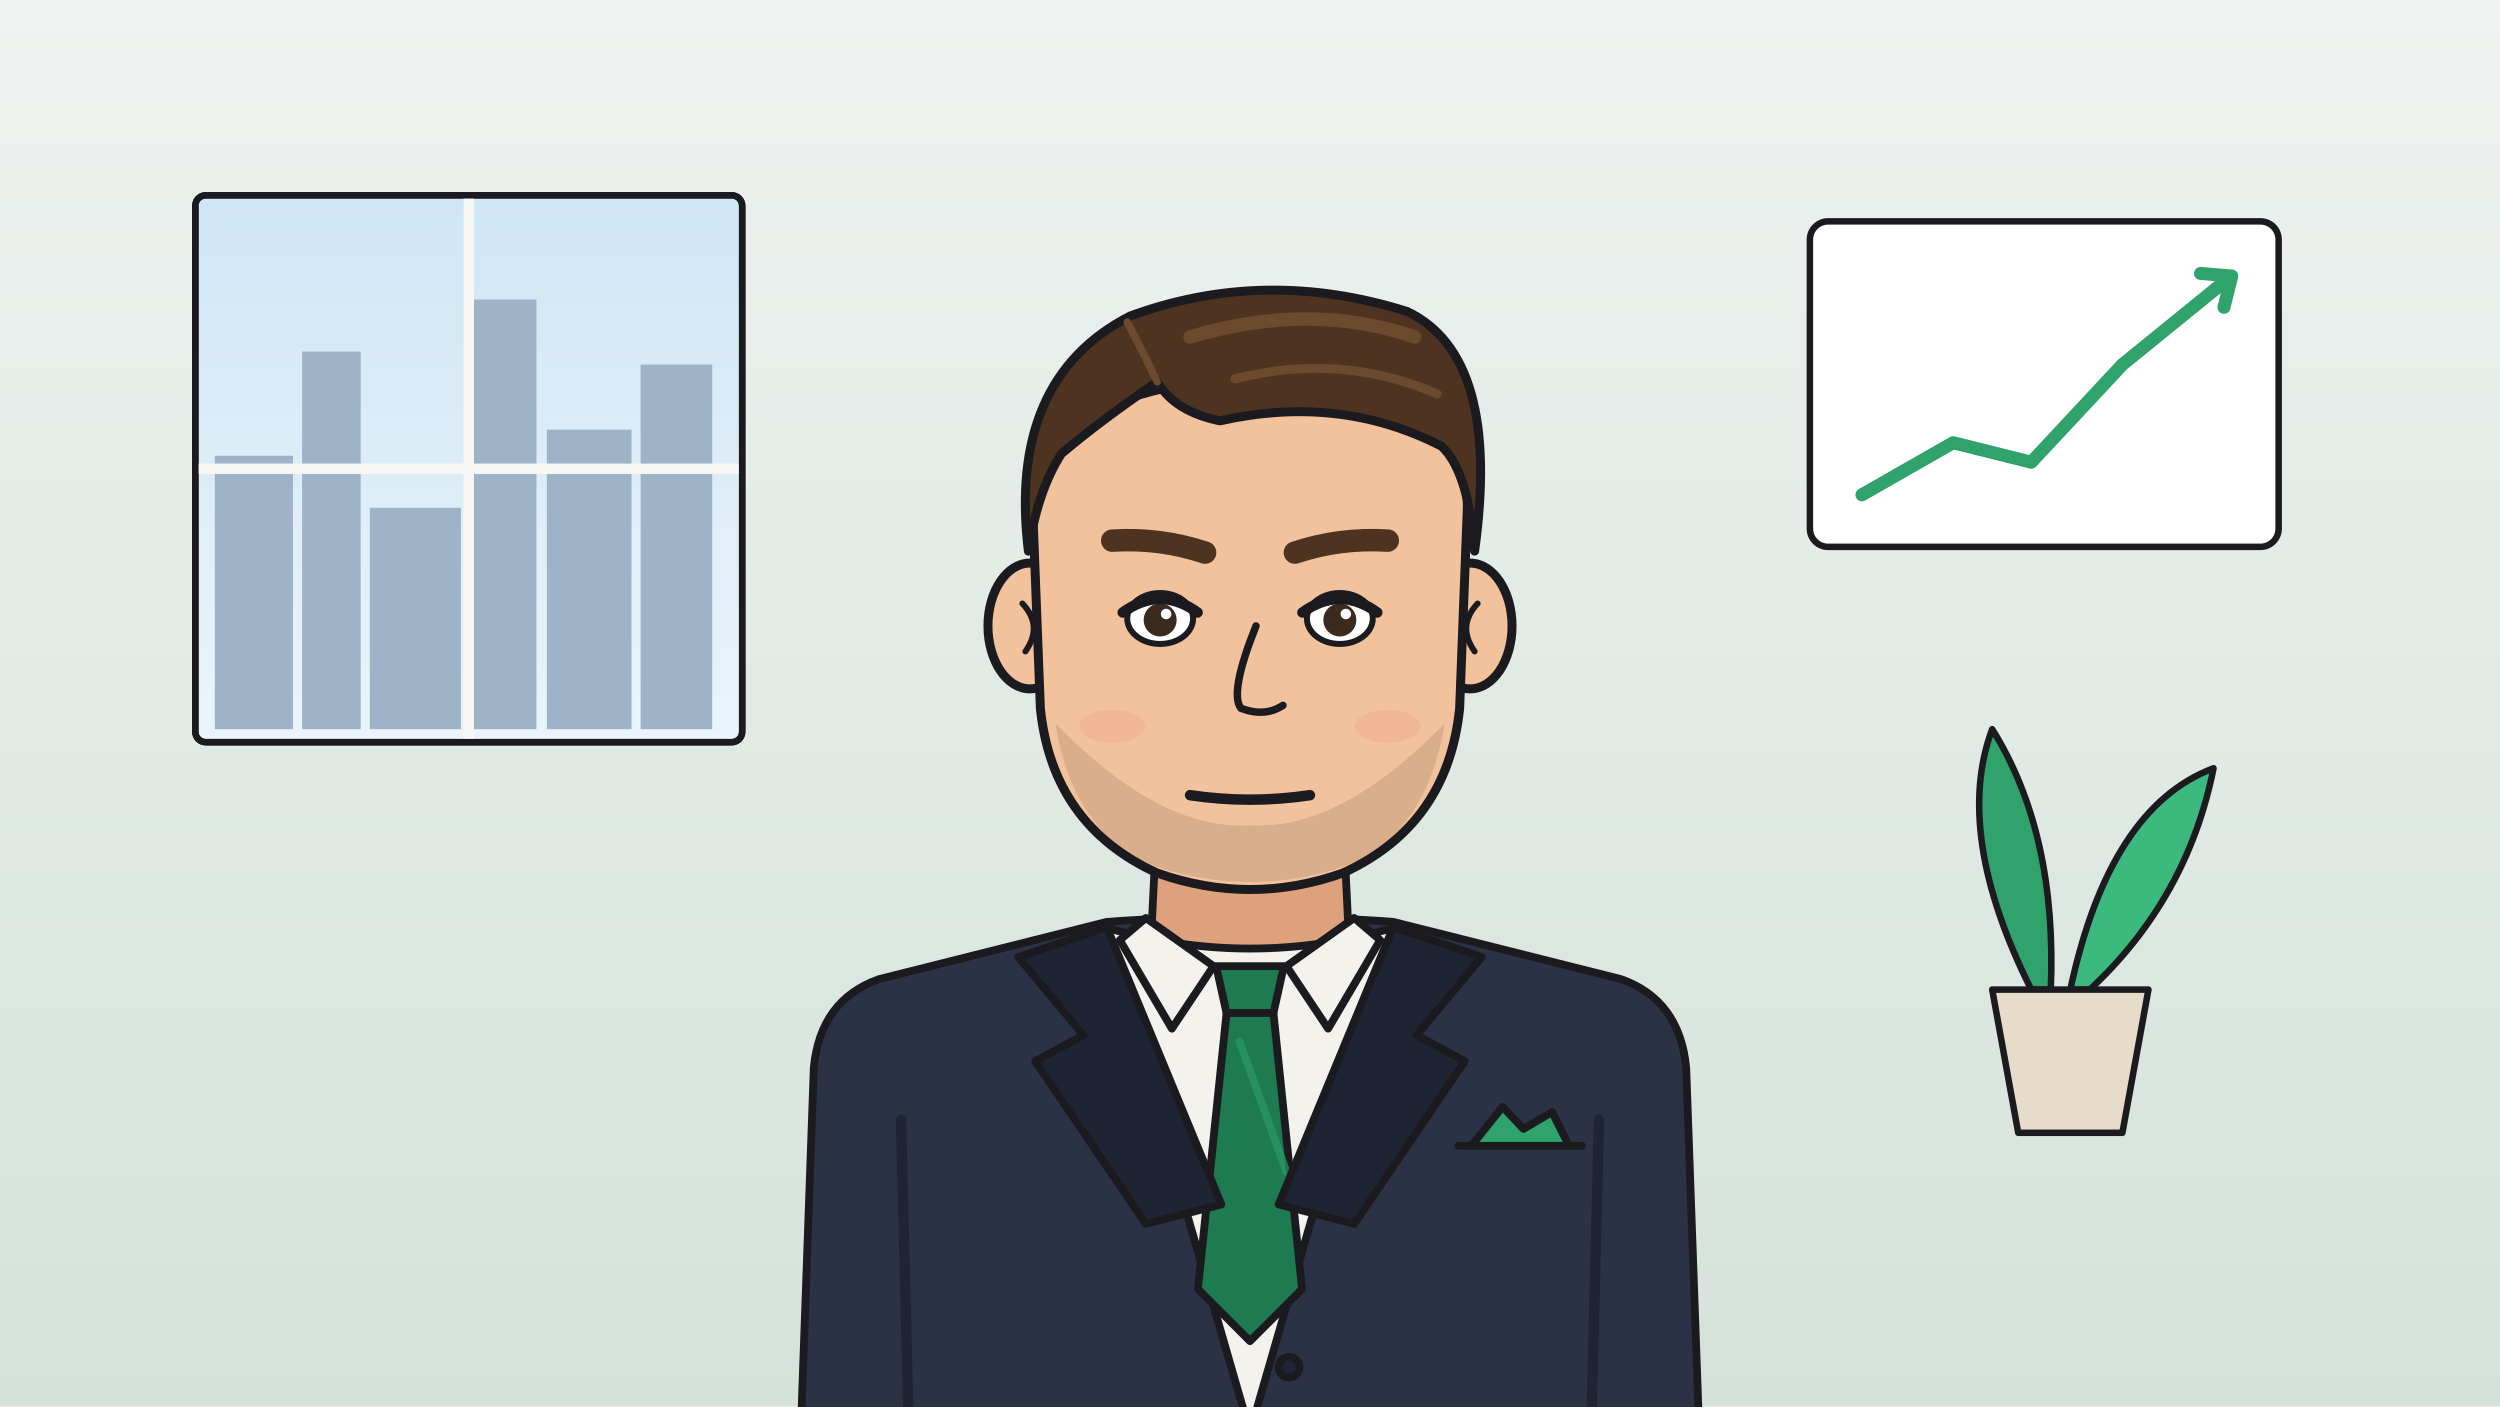
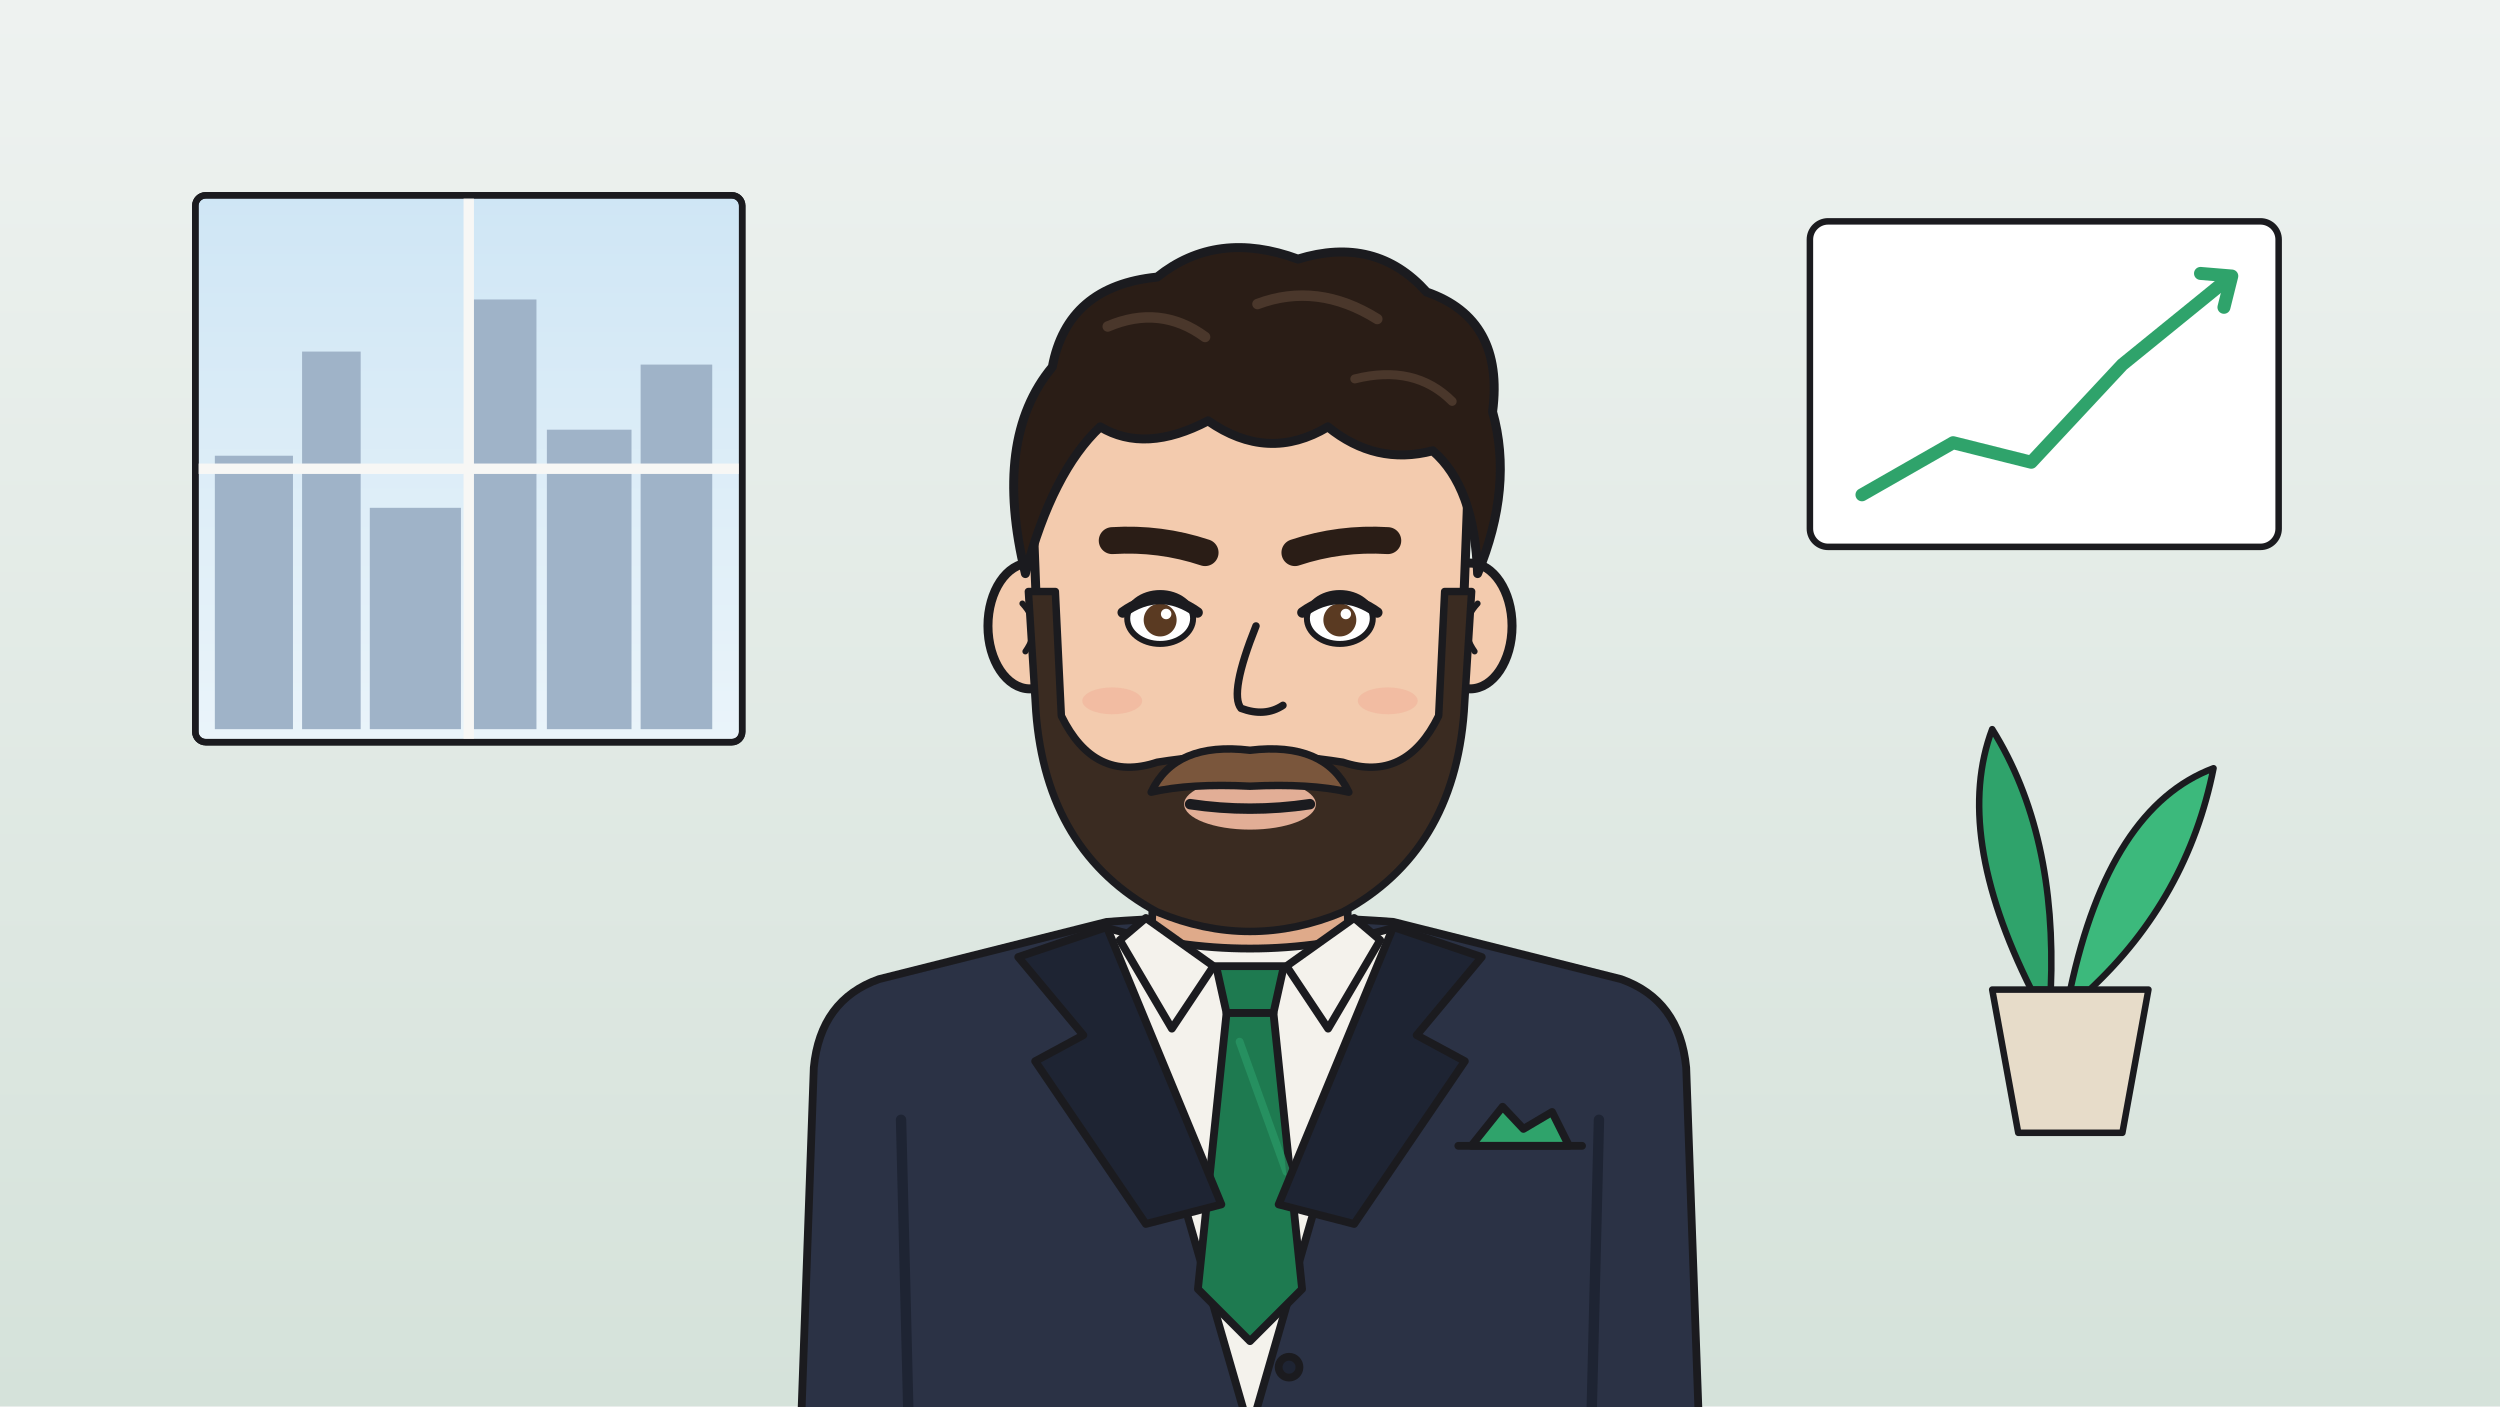
<svg xmlns="http://www.w3.org/2000/svg" width="1920" height="1080" viewBox="0 0 1920 1080">
  <defs>
    <linearGradient id="bg" x1="0" y1="0" x2="0" y2="1">
      <stop offset="0" stop-color="#EEF2F0" />
      <stop offset="1" stop-color="#D5E2DA" />
    </linearGradient>
    <linearGradient id="sky" x1="0" y1="0" x2="0" y2="1">
      <stop offset="0" stop-color="#CFE6F5" />
      <stop offset="1" stop-color="#EAF4FA" />
    </linearGradient>
  </defs>
  <rect width="1920" height="1080" fill="url(#bg)" />
  <g stroke="#1B1B1F" stroke-width="5" stroke-linejoin="round">
    <rect x="150" y="150" width="420" height="420" rx="8" fill="url(#sky)" />
    <g stroke="none">
      <rect x="165" y="350" width="60" height="210" fill="#9FB3C8" />
      <rect x="232" y="270" width="45" height="290" fill="#9FB3C8" />
      <rect x="284" y="390" width="70" height="170" fill="#9FB3C8" />
      <rect x="362" y="230" width="50" height="330" fill="#9FB3C8" />
      <rect x="420" y="330" width="65" height="230" fill="#9FB3C8" />
      <rect x="492" y="280" width="55" height="280" fill="#9FB3C8" />
    </g>
    <path d="M360 150 L360 570 M150 360 L570 360" fill="none" stroke-width="8" stroke="#F7F7F5" />
    <rect x="150" y="150" width="420" height="420" rx="8" fill="none" />
  </g>
  <g stroke="#1B1B1F" stroke-width="5" stroke-linejoin="round" fill="none">
    <rect x="1390" y="170" width="360" height="250" rx="14" fill="#FFFFFF" />
    <path d="M1430 380 L1500 340 L1560 355 L1630 280 L1710 215" stroke="#2FA36B" stroke-width="10" stroke-linecap="round" />
    <path d="M1690 210 L1714 212 L1708 236" stroke="#2FA36B" stroke-width="10" stroke-linecap="round" />
  </g>
  <g stroke="#1B1B1F" stroke-width="5" stroke-linejoin="round">
    <path d="M1560 760 Q1500 640 1530 560 Q1580 640 1575 760 Z" fill="#2FA36B" />
    <path d="M1590 760 Q1620 620 1700 590 Q1680 690 1605 760 Z" fill="#3CB97C" />
    <path d="M1530 760 L1650 760 L1630 870 L1550 870 Z" fill="#E7DCC9" />
  </g>
  <g stroke="#1B1B1F" stroke-width="6" stroke-linejoin="round" stroke-linecap="round">
    <path d="M615 1100 L625 820 Q630 768 675 752              L850 708 Q960 700 1070 708 L1245 752              Q1290 768 1295 820 L1305 1100 Z" fill="#2B3245" />
    <path d="M698 1100 L692 860" fill="none" stroke="#1E2433" stroke-width="8" />
    <path d="M1222 1100 L1228 860" fill="none" stroke="#1E2433" stroke-width="8" />
-     <path d="M888 640 L884 722 Q960 760 1036 722 L1032 640 Z" fill="#DDA27C" />
+     <path d="M888 640 L884 722 Q960 760 1036 722 L1032 640 Z" fill="#DFAA8A" />
    <path d="M848 712 L960 1100 L1072 712 Q960 745 848 712 Z" fill="#F4F2EC" />
    <path d="M934 742 L986 742 L978 778 L942 778 Z" fill="#1E7A50" />
    <path d="M942 778 L978 778 L1000 990 L960 1030 L920 990 Z" fill="#1E7A50" />
    <path d="M952 800 L988 900" fill="none" stroke="#2A9A67" stroke-width="6" opacity="0.7" />
    <path d="M880 705 L932 742 L900 790 L860 722 Z" fill="#F4F2EC" />
    <path d="M1040 705 L988 742 L1020 790 L1060 722 Z" fill="#F4F2EC" />
    <polygon points="850 712 938 925 880 940 795 815 832 795 782 735" fill="#1E2433" />
    <polygon points="1070 712 982 925 1040 940 1125 815 1088 795 1138 735" fill="#1E2433" />
    <path d="M1130 880 L1205 880 L1192 854 L1170 867 L1154 850 Z" fill="#2FA36B" />
    <path d="M1120 880 L1215 880" fill="none" />
    <circle cx="990" cy="1050" r="8" fill="#1E2433" />
  </g>
  <g transform="translate(0 25) translate(960 450) scale(1.15) translate(-960 -450)">
    <g stroke="#1B1B1F" stroke-width="6" stroke-linejoin="round" stroke-linecap="round">
-       <ellipse cx="813" cy="455" rx="28" ry="42" fill="#F1C29C" />
-       <ellipse cx="1107" cy="455" rx="28" ry="42" fill="#F1C29C" />
+       <ellipse cx="813" cy="455" rx="28" ry="42" fill="#F3CBAE" />
+       <ellipse cx="1107" cy="455" rx="28" ry="42" fill="#F3CBAE" />
      <path d="M808 440 Q822 455 810 472" fill="none" stroke-width="4" />
      <path d="M1112 440 Q1098 455 1110 472" fill="none" stroke-width="4" />
-       <path d="M815 380 Q810 300 960 288 Q1110 300 1105 380              L1100 510 Q1092 588 1022 620 Q960 642 898 620              Q828 588 820 510 Z" fill="#F1C29C" />
-       <path d="M830 520 Q842 595 898 616 Q960 636 1022 616 Q1078 595 1090 520              Q1020 592 960 588 Q900 592 830 520 Z" fill="#4E3420" opacity="0.14" stroke="none" />
-       <path d="M812 405 Q798 290 880 248 Q970 215 1065 245              Q1128 275 1110 405 Q1106 352 1088 335              Q1020 300 940 318 Q910 312 898 292              Q860 318 834 340 Q818 365 812 405 Z" fill="#4E3420" />
-       <path d="M878 252 Q890 275 898 292" fill="none" stroke="#6B4A2E" stroke-width="5" />
-       <path d="M920 262 Q1000 238 1070 262" fill="none" stroke="#6B4A2E" stroke-width="9" />
-       <path d="M950 290 Q1020 272 1085 300" fill="none" stroke="#6B4A2E" stroke-width="6" />
+       <path d="M815 380 Q810 300 960 288 Q1110 300 1105 380              L1100 510 Q1092 588 1022 620 Q960 642 898 620              Q828 588 820 510 Z" fill="#F3CBAE" />
+       <path d="M812 432 L817 512 Q824 606 898 646 Q960 672 1022 646              Q1096 606 1103 512 L1108 432 L1090 432 L1086 515 Q1064 560 1022 546              Q960 536 898 546 Q856 560 834 515 L830 432 Z" fill="#3A2B21" stroke-width="5" />
+       <ellipse cx="960" cy="574" rx="44" ry="17" fill="#E2AE96" stroke="none" />
+       <path d="M810 420 Q788 330 828 282 Q838 228 898 222              Q938 190 992 210 Q1044 194 1078 232 Q1130 250 1122 312              Q1136 362 1112 420 Q1110 362 1082 338 Q1044 348 1012 322              Q972 346 932 318 Q890 340 860 322 Q828 352 810 420 Z" fill="#2A1D16" />
+       <path d="M865 255 Q900 240 930 262" fill="none" stroke="#4A372B" stroke-width="7" />
+       <path d="M965 240 Q1005 225 1045 250" fill="none" stroke="#4A372B" stroke-width="7" />
+       <path d="M1030 290 Q1070 280 1095 305" fill="none" stroke="#4A372B" stroke-width="6" />
      <path d="M964 455 Q946 500 954 510 Q970 516 982 508" fill="none" stroke-width="5" />
-       <ellipse cx="868" cy="522" rx="22" ry="11" fill="#EE9C86" opacity="0.30" stroke="none" />
-       <ellipse cx="1052" cy="522" rx="22" ry="11" fill="#EE9C86" opacity="0.30" stroke="none" />
+       <ellipse cx="868" cy="505" rx="20" ry="9" fill="#EE9C86" opacity="0.30" stroke="none" />
+       <ellipse cx="1052" cy="505" rx="20" ry="9" fill="#EE9C86" opacity="0.30" stroke="none" />
    </g>
    <ellipse cx="900" cy="450" rx="22" ry="17" fill="#FFFFFF" stroke="#1B1B1F" stroke-width="4" />
-     <circle cx="900" cy="451" r="11" fill="#3B2A1E" />
+     <circle cx="900" cy="451" r="11" fill="#5A3A22" />
    <circle cx="904" cy="447" r="3.5" fill="#FFFFFF" />
    <path d="M875 446 Q900 428 925 446" fill="none" stroke="#1B1B1F" stroke-width="7" stroke-linecap="round" />
    <ellipse cx="1020" cy="450" rx="22" ry="17" fill="#FFFFFF" stroke="#1B1B1F" stroke-width="4" />
-     <circle cx="1020" cy="451" r="11" fill="#3B2A1E" />
+     <circle cx="1020" cy="451" r="11" fill="#5A3A22" />
    <circle cx="1024" cy="447" r="3.5" fill="#FFFFFF" />
    <path d="M995 446 Q1020 428 1045 446" fill="none" stroke="#1B1B1F" stroke-width="7" stroke-linecap="round" />
-     <path d="M868 398 Q900 396 930 406" fill="none" stroke="#4E3420" stroke-width="15" stroke-linecap="round" />
-     <path d="M1052 398 Q1020 396 990 406" fill="none" stroke="#4E3420" stroke-width="15" stroke-linecap="round" />
-     <path d="M920 568 Q960 574 1000 568" fill="none" stroke="#1B1B1F" stroke-width="7" stroke-linecap="round" />
+     <path d="M868 398 Q900 396 930 406" fill="none" stroke="#2A1D16" stroke-width="18" stroke-linecap="round" />
+     <path d="M1052 398 Q1020 396 990 406" fill="none" stroke="#2A1D16" stroke-width="18" stroke-linecap="round" />
+     <path d="M920 574 Q960 580 1000 574" fill="none" stroke="#1B1B1F" stroke-width="7" stroke-linecap="round" />
+     <path d="M894 566 Q910 532 960 538 Q1010 532 1026 566 Q1000 560 960 562 Q920 560 894 566 Z" fill="#7A563C" stroke="#1B1B1F" stroke-width="5" stroke-linejoin="round" />
  </g>
</svg>
